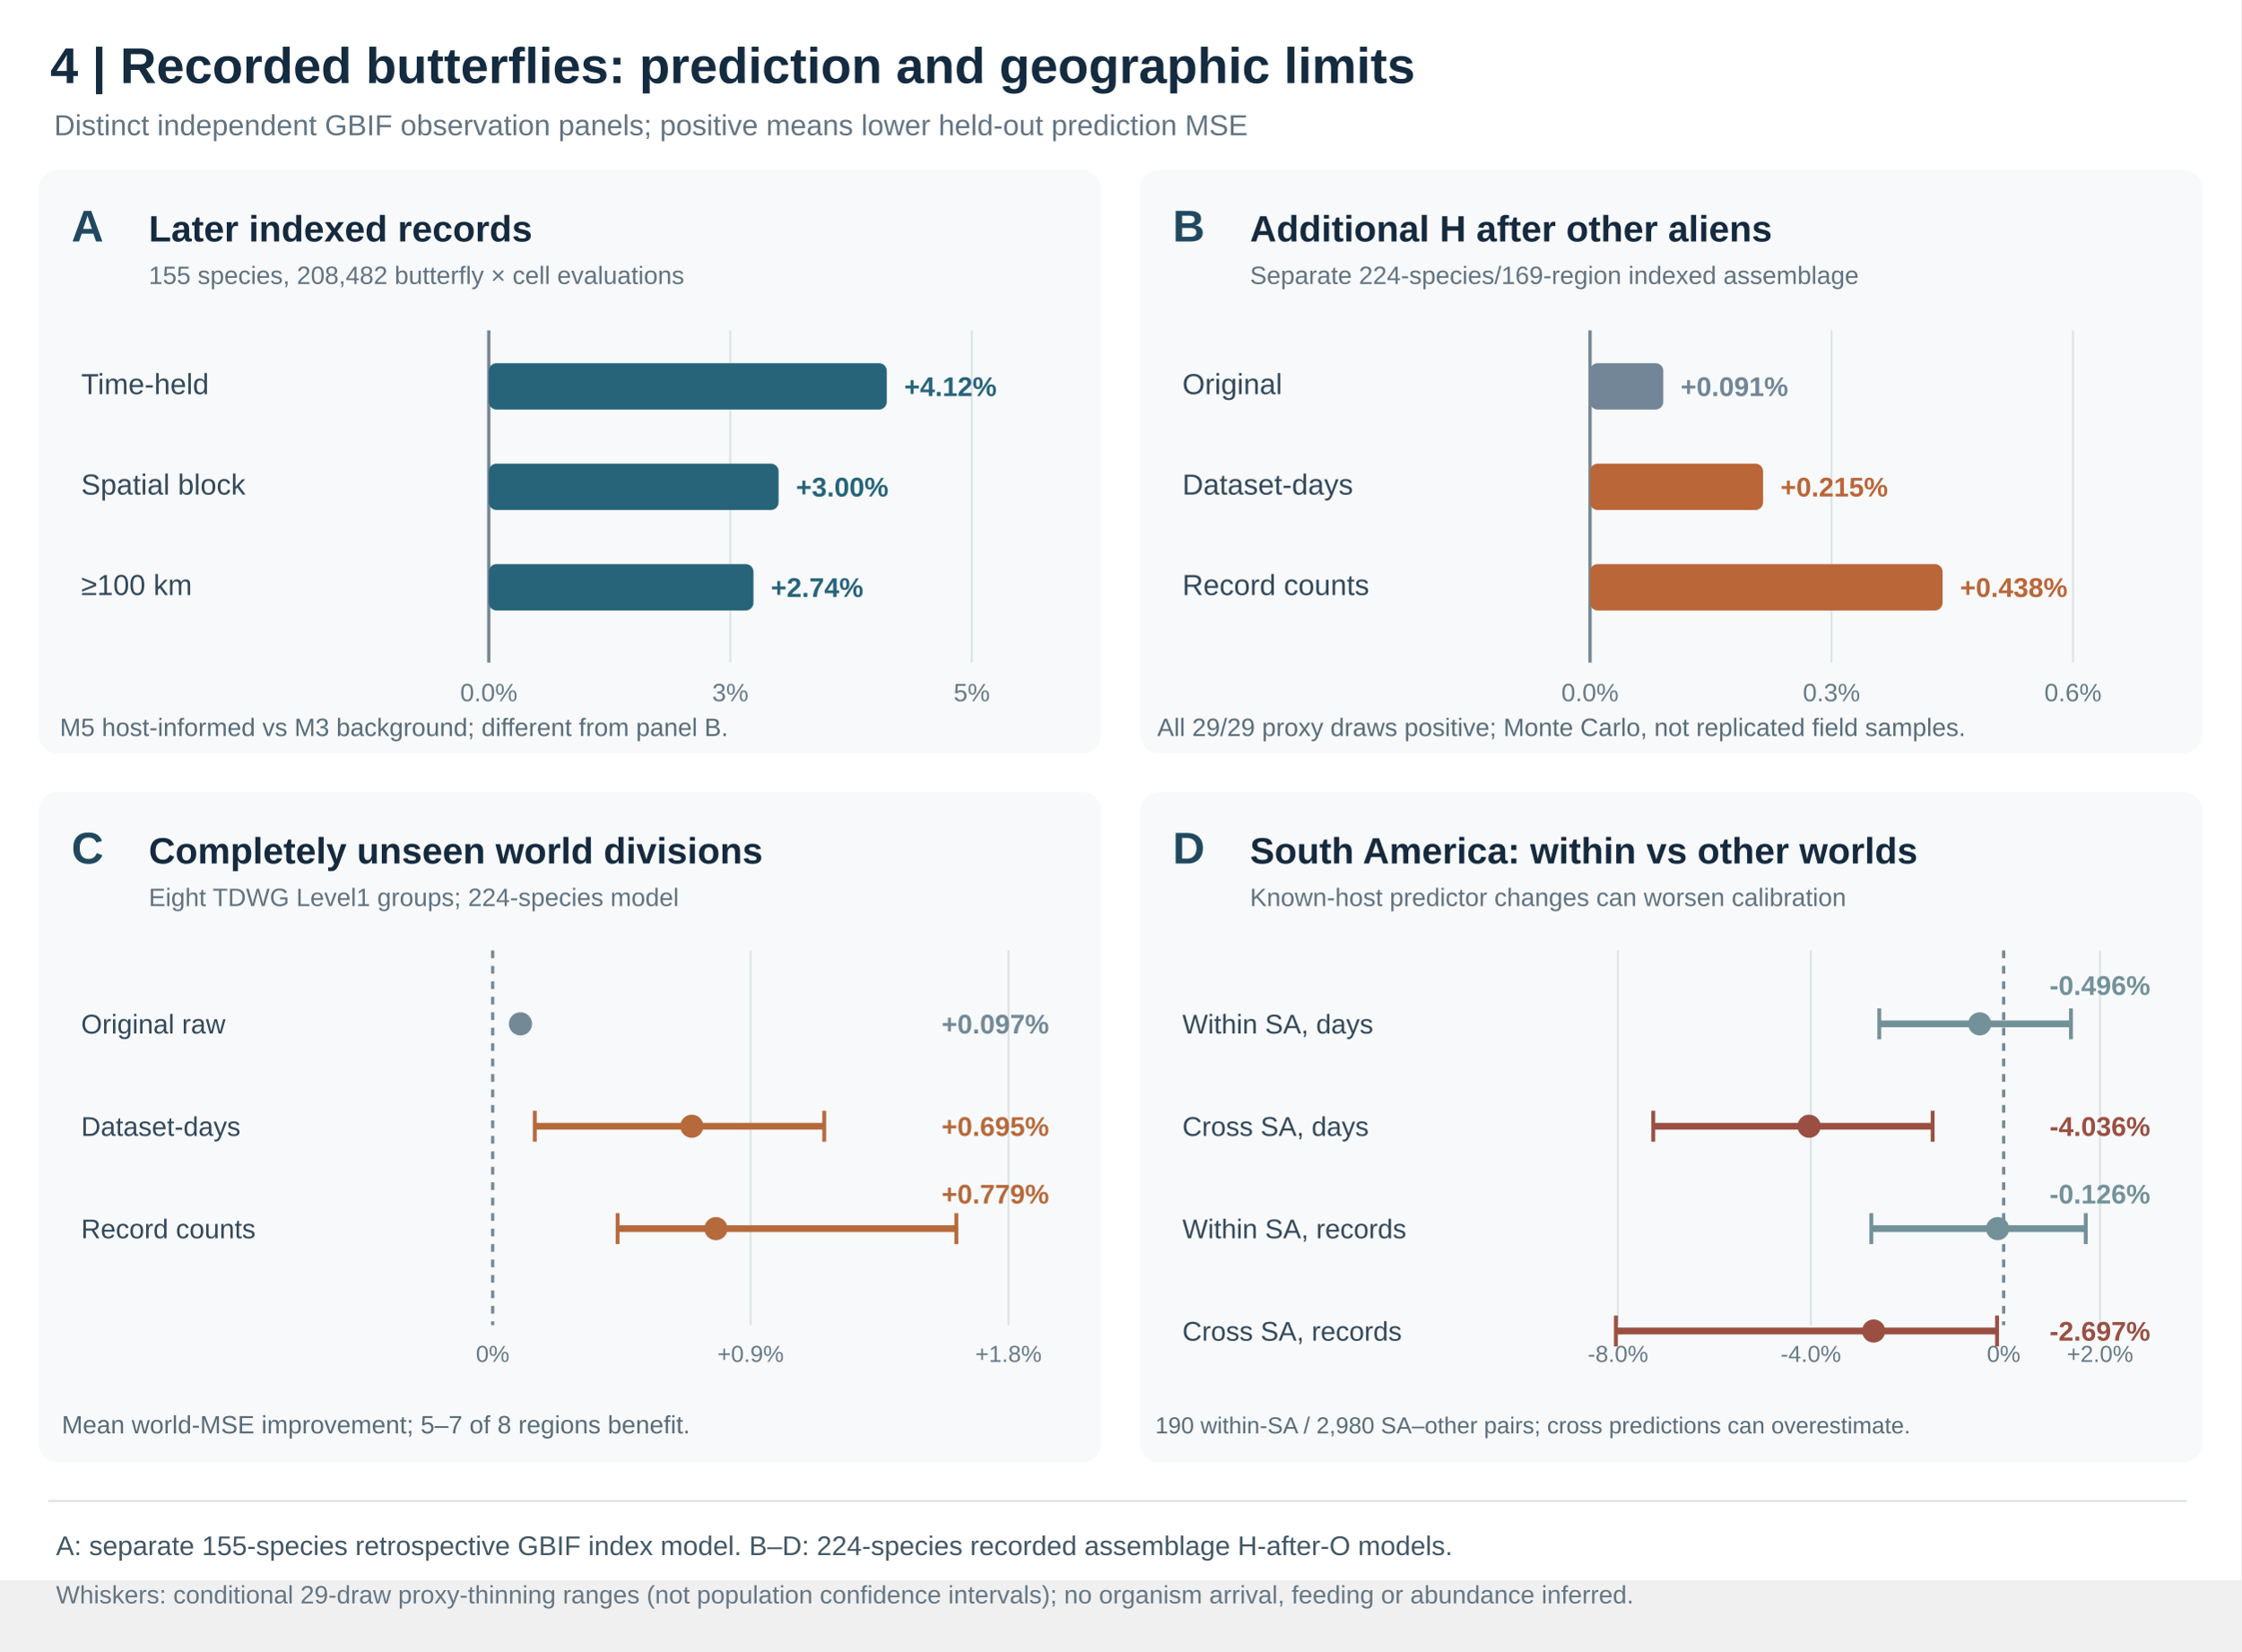
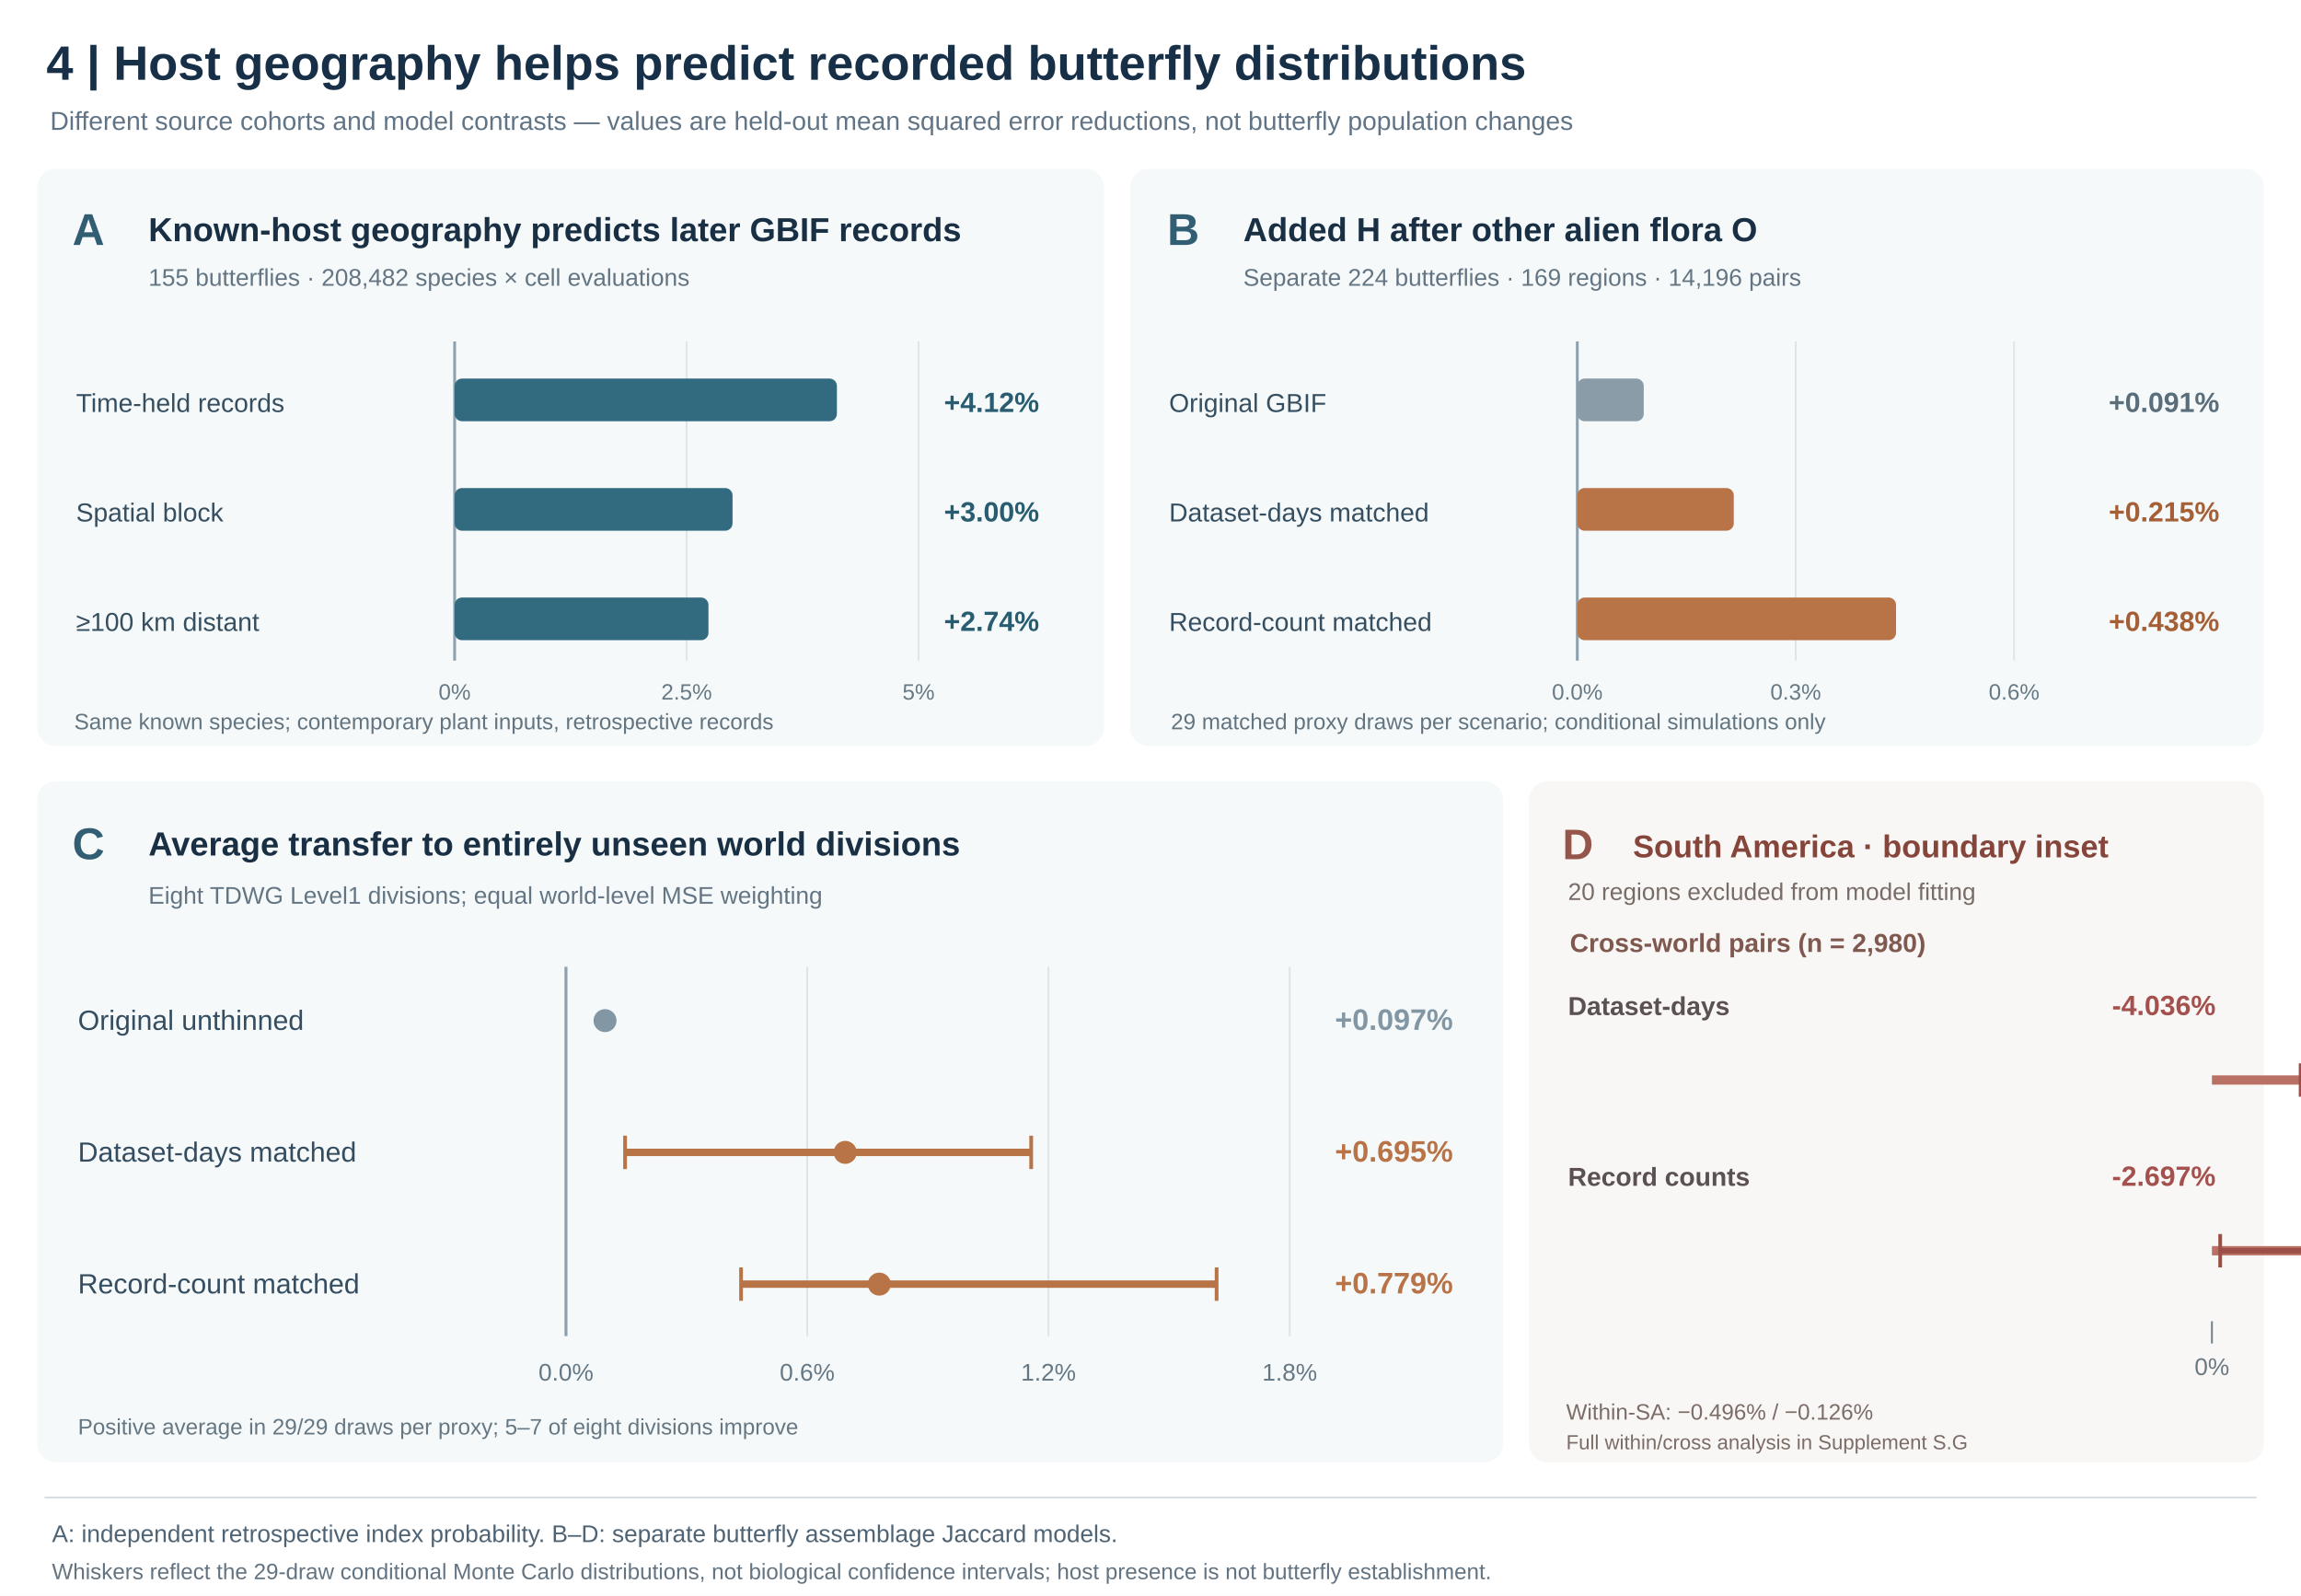
- <svg xmlns="http://www.w3.org/2000/svg" width="1160" height="855" viewBox="0 0 1160 855" role="img" aria-labelledby="title desc">
-   <rect x="0" y="0" width="1160" height="818" rx="0" fill="white" />
-   <text x="26" y="43" text-anchor="start" font-family="Arial,Helvetica,sans-serif" font-size="26" fill="#142b40" font-weight="700">4  |  Recorded butterflies: prediction and geographic limits</text>
-   <text x="28" y="70" text-anchor="start" font-family="Arial,Helvetica,sans-serif" font-size="15" fill="#637482">Distinct independent GBIF observation panels; positive means lower held-out prediction MSE</text>
-   <rect x="20" y="88" width="550" height="302" rx="10" fill="#f7f9fa" />
-   <rect x="590" y="88" width="550" height="302" rx="10" fill="#f7f9fa" />
-   <rect x="20" y="410" width="550" height="347" rx="10" fill="#f7f9fa" />
-   <rect x="590" y="410" width="550" height="347" rx="10" fill="#f7f9fa" />
-   <text x="37" y="125" text-anchor="start" font-family="Arial,Helvetica,sans-serif" font-size="23" fill="#204960" font-weight="700">A</text>
-   <text x="77" y="125" text-anchor="start" font-family="Arial,Helvetica,sans-serif" font-size="19" fill="#152a3e" font-weight="700">Later indexed records</text>
-   <text x="77" y="147" text-anchor="start" font-family="Arial,Helvetica,sans-serif" font-size="13" fill="#617280">155 species, 208,482 butterfly × cell evaluations</text>
-   <text x="607" y="125" text-anchor="start" font-family="Arial,Helvetica,sans-serif" font-size="23" fill="#204960" font-weight="700">B</text>
-   <text x="647" y="125" text-anchor="start" font-family="Arial,Helvetica,sans-serif" font-size="19" fill="#152a3e" font-weight="700">Additional H after other aliens</text>
-   <text x="647" y="147" text-anchor="start" font-family="Arial,Helvetica,sans-serif" font-size="13" fill="#617280">Separate 224-species/169-region indexed assemblage</text>
-   <text x="37" y="447" text-anchor="start" font-family="Arial,Helvetica,sans-serif" font-size="23" fill="#204960" font-weight="700">C</text>
-   <text x="77" y="447" text-anchor="start" font-family="Arial,Helvetica,sans-serif" font-size="19" fill="#152a3e" font-weight="700">Completely unseen world divisions</text>
-   <text x="77" y="469" text-anchor="start" font-family="Arial,Helvetica,sans-serif" font-size="13" fill="#617280">Eight TDWG Level1 groups; 224-species model</text>
-   <text x="607" y="447" text-anchor="start" font-family="Arial,Helvetica,sans-serif" font-size="23" fill="#204960" font-weight="700">D</text>
-   <text x="647" y="447" text-anchor="start" font-family="Arial,Helvetica,sans-serif" font-size="19" fill="#152a3e" font-weight="700">South America: within vs other worlds</text>
-   <text x="647" y="469" text-anchor="start" font-family="Arial,Helvetica,sans-serif" font-size="13" fill="#617280">Known-host predictor changes can worsen calibration</text>
-   <line x1="253" y1="171" x2="253" y2="343" stroke="#758794" stroke-width="1.7" />
-   <text x="253" y="363" text-anchor="middle" font-family="Arial,Helvetica,sans-serif" font-size="13" fill="#667986">0.0%</text>
-   <line x1="378" y1="171" x2="378" y2="343" stroke="#dce3e6" stroke-width="1" />
-   <text x="378" y="363" text-anchor="middle" font-family="Arial,Helvetica,sans-serif" font-size="13" fill="#667986">3%</text>
-   <line x1="503" y1="171" x2="503" y2="343" stroke="#dce3e6" stroke-width="1" />
-   <text x="503" y="363" text-anchor="middle" font-family="Arial,Helvetica,sans-serif" font-size="13" fill="#667986">5%</text>
-   <text x="42" y="204" text-anchor="start" font-family="Arial,Helvetica,sans-serif" font-size="15" fill="#33495b">Time-held</text>
-   <rect x="253" y="188" width="206" height="24" rx="4" fill="#27647a" />
-   <text x="468" y="205" text-anchor="start" font-family="Arial,Helvetica,sans-serif" font-size="14" fill="#27647a" font-weight="700">+4.12%</text>
-   <text x="42" y="256" text-anchor="start" font-family="Arial,Helvetica,sans-serif" font-size="15" fill="#33495b">Spatial block</text>
-   <rect x="253" y="240" width="150" height="24" rx="4" fill="#27647a" />
-   <text x="412" y="257" text-anchor="start" font-family="Arial,Helvetica,sans-serif" font-size="14" fill="#27647a" font-weight="700">+3.00%</text>
-   <text x="42" y="308" text-anchor="start" font-family="Arial,Helvetica,sans-serif" font-size="15" fill="#33495b">≥100 km</text>
-   <rect x="253" y="292" width="137" height="24" rx="4" fill="#27647a" />
-   <text x="399" y="309" text-anchor="start" font-family="Arial,Helvetica,sans-serif" font-size="14" fill="#27647a" font-weight="700">+2.74%</text>
-   <line x1="823" y1="171" x2="823" y2="343" stroke="#758794" stroke-width="1.7" />
-   <text x="823" y="363" text-anchor="middle" font-family="Arial,Helvetica,sans-serif" font-size="13" fill="#667986">0.0%</text>
-   <line x1="948" y1="171" x2="948" y2="343" stroke="#dce3e6" stroke-width="1" />
-   <text x="948" y="363" text-anchor="middle" font-family="Arial,Helvetica,sans-serif" font-size="13" fill="#667986">0.3%</text>
-   <line x1="1073" y1="171" x2="1073" y2="343" stroke="#dce3e6" stroke-width="1" />
-   <text x="1073" y="363" text-anchor="middle" font-family="Arial,Helvetica,sans-serif" font-size="13" fill="#667986">0.6%</text>
-   <text x="612" y="204" text-anchor="start" font-family="Arial,Helvetica,sans-serif" font-size="15" fill="#33495b">Original</text>
-   <rect x="823" y="188" width="37.917" height="24" rx="4" fill="#728697" />
-   <text x="869.917" y="205" text-anchor="start" font-family="Arial,Helvetica,sans-serif" font-size="14" fill="#728697" font-weight="700">+0.091%</text>
-   <text x="612" y="256" text-anchor="start" font-family="Arial,Helvetica,sans-serif" font-size="15" fill="#33495b">Dataset-days</text>
-   <rect x="823" y="240" width="89.583" height="24" rx="4" fill="#ba6639" />
-   <text x="921.583" y="257" text-anchor="start" font-family="Arial,Helvetica,sans-serif" font-size="14" fill="#ba6639" font-weight="700">+0.215%</text>
-   <text x="612" y="308" text-anchor="start" font-family="Arial,Helvetica,sans-serif" font-size="15" fill="#33495b">Record counts</text>
-   <rect x="823" y="292" width="182.5" height="24" rx="4" fill="#ba6639" />
-   <text x="1014.5" y="309" text-anchor="start" font-family="Arial,Helvetica,sans-serif" font-size="14" fill="#ba6639" font-weight="700">+0.438%</text>
-   <text x="31" y="381" text-anchor="start" font-family="Arial,Helvetica,sans-serif" font-size="13" fill="#586c7a">M5 host-informed vs M3 background; different from panel B.</text>
-   <text x="599" y="381" text-anchor="start" font-family="Arial,Helvetica,sans-serif" font-size="13" fill="#586c7a">All 29/29 proxy draws positive; Monte Carlo, not replicated field samples.</text>
-   <line x1="255" y1="492" x2="255" y2="686" stroke="#798994" stroke-width="1.7" stroke-dasharray="4 4" />
-   <text x="255" y="705" text-anchor="middle" font-family="Arial,Helvetica,sans-serif" font-size="12" fill="#667986">0%</text>
-   <line x1="388.5" y1="492" x2="388.5" y2="686" stroke="#dce3e6" stroke-width="1" />
-   <text x="388.5" y="705" text-anchor="middle" font-family="Arial,Helvetica,sans-serif" font-size="12" fill="#667986">+0.9%</text>
-   <line x1="522" y1="492" x2="522" y2="686" stroke="#dce3e6" stroke-width="1" />
-   <text x="522" y="705" text-anchor="middle" font-family="Arial,Helvetica,sans-serif" font-size="12" fill="#667986">+1.8%</text>
-   <text x="42" y="535" text-anchor="start" font-family="Arial,Helvetica,sans-serif" font-size="14" fill="#33485a">Original raw</text>
-   <circle cx="269.388" cy="530" r="6" fill="#738996" />
-   <text x="543" y="535" text-anchor="end" font-family="Arial,Helvetica,sans-serif" font-size="14" fill="#738996" font-weight="700">+0.097%</text>
-   <text x="42" y="588" text-anchor="start" font-family="Arial,Helvetica,sans-serif" font-size="14" fill="#33485a">Dataset-days</text>
-   <line x1="276.805" y1="583" x2="426.622" y2="583" stroke="#b66a3c" stroke-width="3.5" />
-   <line x1="276.805" y1="575" x2="276.805" y2="591" stroke="#b66a3c" stroke-width="2" />
-   <line x1="426.622" y1="575" x2="426.622" y2="591" stroke="#b66a3c" stroke-width="2" />
-   <circle cx="358.092" cy="583" r="6" fill="#b66a3c" />
-   <text x="543" y="588" text-anchor="end" font-family="Arial,Helvetica,sans-serif" font-size="14" fill="#b66a3c" font-weight="700">+0.695%</text>
-   <text x="42" y="641" text-anchor="start" font-family="Arial,Helvetica,sans-serif" font-size="14" fill="#33485a">Record counts</text>
-   <line x1="319.673" y1="636" x2="495.003" y2="636" stroke="#b66a3c" stroke-width="3.5" />
-   <line x1="319.673" y1="628" x2="319.673" y2="644" stroke="#b66a3c" stroke-width="2" />
-   <line x1="495.003" y1="628" x2="495.003" y2="644" stroke="#b66a3c" stroke-width="2" />
-   <circle cx="370.552" cy="636" r="6" fill="#b66a3c" />
-   <text x="543" y="623" text-anchor="end" font-family="Arial,Helvetica,sans-serif" font-size="14" fill="#b66a3c" font-weight="700">+0.779%</text>
-   <line x1="837.477" y1="492" x2="837.477" y2="686" stroke="#dce3e6" stroke-width="1" />
-   <text x="837.477" y="705" text-anchor="middle" font-family="Arial,Helvetica,sans-serif" font-size="12" fill="#667986">-8.0%</text>
-   <line x1="937.29" y1="492" x2="937.29" y2="686" stroke="#dce3e6" stroke-width="1" />
-   <text x="937.29" y="705" text-anchor="middle" font-family="Arial,Helvetica,sans-serif" font-size="12" fill="#667986">-4.0%</text>
-   <line x1="1037.103" y1="492" x2="1037.103" y2="686" stroke="#798994" stroke-width="1.7" stroke-dasharray="4 4" />
-   <text x="1037.103" y="705" text-anchor="middle" font-family="Arial,Helvetica,sans-serif" font-size="12" fill="#667986">0%</text>
-   <line x1="1087.009" y1="492" x2="1087.009" y2="686" stroke="#dce3e6" stroke-width="1" />
-   <text x="1087.009" y="705" text-anchor="middle" font-family="Arial,Helvetica,sans-serif" font-size="12" fill="#667986">+2.0%</text>
-   <text x="612" y="535" text-anchor="start" font-family="Arial,Helvetica,sans-serif" font-size="14" fill="#33485a">Within SA, days</text>
-   <line x1="972.723" y1="530" x2="1071.938" y2="530" stroke="#739199" stroke-width="3.5" />
-   <line x1="972.723" y1="522" x2="972.723" y2="538" stroke="#739199" stroke-width="2" />
-   <line x1="1071.938" y1="522" x2="1071.938" y2="538" stroke="#739199" stroke-width="2" />
-   <circle cx="1024.726" cy="530" r="6" fill="#739199" />
-   <text x="1113" y="515" text-anchor="end" font-family="Arial,Helvetica,sans-serif" font-size="14" fill="#739199" font-weight="700">-0.496%</text>
-   <text x="612" y="588" text-anchor="start" font-family="Arial,Helvetica,sans-serif" font-size="14" fill="#33485a">Cross SA, days</text>
-   <line x1="855.742" y1="583" x2="1000.347" y2="583" stroke="#9a4f42" stroke-width="3.5" />
-   <line x1="855.742" y1="575" x2="855.742" y2="591" stroke="#9a4f42" stroke-width="2" />
-   <line x1="1000.347" y1="575" x2="1000.347" y2="591" stroke="#9a4f42" stroke-width="2" />
-   <circle cx="936.391" cy="583" r="6" fill="#9a4f42" />
-   <text x="1113" y="588" text-anchor="end" font-family="Arial,Helvetica,sans-serif" font-size="14" fill="#9a4f42" font-weight="700">-4.036%</text>
-   <text x="612" y="641" text-anchor="start" font-family="Arial,Helvetica,sans-serif" font-size="14" fill="#33485a">Within SA, records</text>
-   <line x1="968.606" y1="636" x2="1079.598" y2="636" stroke="#739199" stroke-width="3.5" />
-   <line x1="968.606" y1="628" x2="968.606" y2="644" stroke="#739199" stroke-width="2" />
-   <line x1="1079.598" y1="628" x2="1079.598" y2="644" stroke="#739199" stroke-width="2" />
-   <circle cx="1033.959" cy="636" r="6" fill="#739199" />
-   <text x="1113" y="623" text-anchor="end" font-family="Arial,Helvetica,sans-serif" font-size="14" fill="#739199" font-weight="700">-0.126%</text>
-   <text x="612" y="694" text-anchor="start" font-family="Arial,Helvetica,sans-serif" font-size="14" fill="#33485a">Cross SA, records</text>
-   <line x1="836.404" y1="689" x2="1033.684" y2="689" stroke="#9a4f42" stroke-width="3.5" />
-   <line x1="836.404" y1="681" x2="836.404" y2="697" stroke="#9a4f42" stroke-width="2" />
-   <line x1="1033.684" y1="681" x2="1033.684" y2="697" stroke="#9a4f42" stroke-width="2" />
-   <circle cx="969.804" cy="689" r="6" fill="#9a4f42" />
-   <text x="1113" y="694" text-anchor="end" font-family="Arial,Helvetica,sans-serif" font-size="14" fill="#9a4f42" font-weight="700">-2.697%</text>
-   <text x="32" y="742" text-anchor="start" font-family="Arial,Helvetica,sans-serif" font-size="13" fill="#596b78">Mean world-MSE improvement; 5–7 of 8 regions benefit.</text>
-   <text x="598" y="742" text-anchor="start" font-family="Arial,Helvetica,sans-serif" font-size="12" fill="#596b78">190 within-SA / 2,980 SA–other pairs; cross predictions can overestimate.</text>
-   <line x1="25" y1="777" x2="1132" y2="777" stroke="#d9e0e6" stroke-width="1" />
-   <text x="29" y="805" text-anchor="start" font-family="Arial,Helvetica,sans-serif" font-size="14" fill="#425765">A: separate 155-species retrospective GBIF index model. B–D: 224-species recorded assemblage H-after-O models.</text>
-   <text x="29" y="830" text-anchor="start" font-family="Arial,Helvetica,sans-serif" font-size="13" fill="#647684">Whiskers: conditional 29-draw proxy-thinning ranges (not population confidence intervals); no organism arrival, feeding or abundance inferred.</text>
+ <svg xmlns="http://www.w3.org/2000/svg" width="1240" height="860" viewBox="0 0 1240 860" role="img" aria-labelledby="title desc">
+   <rect x="0" y="0" width="1240" height="860" rx="0" fill="#ffffff" />
+   <text x="25" y="43" font-size="26" fill="#173048" text-anchor="start" font-family="Arial,Helvetica,sans-serif" font-weight="700">4  |  Host geography helps predict recorded butterfly distributions</text>
+   <text x="27" y="70" font-size="14" fill="#607486" text-anchor="start" font-family="Arial,Helvetica,sans-serif" font-weight="400">Different source cohorts and model contrasts — values are held-out mean squared error reductions, not butterfly population changes</text>
+   <rect x="20" y="91" width="575" height="311" rx="10" fill="#f6f9fa" />
+   <rect x="609" y="91" width="611" height="311" rx="10" fill="#f6f9fa" />
+   <rect x="20" y="421" width="790" height="367" rx="10" fill="#f6f9fa" />
+   <rect x="824" y="421" width="396" height="367" rx="10" fill="#f9f7f5" />
+   <text x="39" y="132" font-size="24" fill="#315e73" text-anchor="start" font-family="Arial,Helvetica,sans-serif" font-weight="700">A</text>
+   <text x="80" y="130" font-size="18" fill="#192f43" text-anchor="start" font-family="Arial,Helvetica,sans-serif" font-weight="700">Known-host geography predicts later GBIF records</text>
+   <text x="80" y="154" font-size="13" fill="#637583" text-anchor="start" font-family="Arial,Helvetica,sans-serif" font-weight="400">155 butterflies · 208,482 species × cell evaluations</text>
+   <text x="629" y="132" font-size="24" fill="#315e73" text-anchor="start" font-family="Arial,Helvetica,sans-serif" font-weight="700">B</text>
+   <text x="670" y="130" font-size="18" fill="#192f43" text-anchor="start" font-family="Arial,Helvetica,sans-serif" font-weight="700">Added H after other alien flora O</text>
+   <text x="670" y="154" font-size="13" fill="#637583" text-anchor="start" font-family="Arial,Helvetica,sans-serif" font-weight="400">Separate 224 butterflies · 169 regions · 14,196 pairs</text>
+   <text x="39" y="463" font-size="24" fill="#315e73" text-anchor="start" font-family="Arial,Helvetica,sans-serif" font-weight="700">C</text>
+   <text x="80" y="461" font-size="18" fill="#192f43" text-anchor="start" font-family="Arial,Helvetica,sans-serif" font-weight="700">Average transfer to entirely unseen world divisions</text>
+   <text x="80" y="487" font-size="13" fill="#637583" text-anchor="start" font-family="Arial,Helvetica,sans-serif" font-weight="400">Eight TDWG Level1 divisions; equal world-level MSE weighting</text>
+   <text x="842" y="463" font-size="23" fill="#94564a" text-anchor="start" font-family="Arial,Helvetica,sans-serif" font-weight="700">D</text>
+   <text x="880" y="462" font-size="17" fill="#85453b" text-anchor="start" font-family="Arial,Helvetica,sans-serif" font-weight="700">South America · boundary inset</text>
+   <text x="845" y="485" font-size="13" fill="#786c68" text-anchor="start" font-family="Arial,Helvetica,sans-serif" font-weight="400">20 regions excluded from model fitting</text>
+   <line x1="245" y1="184" x2="245" y2="356" stroke="#8ca0ad" stroke-width="1.5" />
+   <text x="245" y="377" font-size="12" fill="#667984" text-anchor="middle" font-family="Arial,Helvetica,sans-serif" font-weight="400">0%</text>
+   <line x1="370" y1="184" x2="370" y2="356" stroke="#dce5e9" stroke-width="1" />
+   <text x="370" y="377" font-size="12" fill="#667984" text-anchor="middle" font-family="Arial,Helvetica,sans-serif" font-weight="400">2.5%</text>
+   <line x1="495" y1="184" x2="495" y2="356" stroke="#dce5e9" stroke-width="1" />
+   <text x="495" y="377" font-size="12" fill="#667984" text-anchor="middle" font-family="Arial,Helvetica,sans-serif" font-weight="400">5%</text>
+   <text x="41" y="222" font-size="14" fill="#354f61" text-anchor="start" font-family="Arial,Helvetica,sans-serif" font-weight="500">Time-held records</text>
+   <rect x="245" y="204" width="206.009" height="23" rx="4" fill="#326a80" />
+   <text x="560" y="222" font-size="15" fill="#285c71" text-anchor="end" font-family="Arial,Helvetica,sans-serif" font-weight="700">+4.12%</text>
+   <text x="41" y="281" font-size="14" fill="#354f61" text-anchor="start" font-family="Arial,Helvetica,sans-serif" font-weight="500">Spatial block</text>
+   <rect x="245" y="263" width="149.76" height="23" rx="4" fill="#326a80" />
+   <text x="560" y="281" font-size="15" fill="#285c71" text-anchor="end" font-family="Arial,Helvetica,sans-serif" font-weight="700">+3.00%</text>
+   <text x="41" y="340" font-size="14" fill="#354f61" text-anchor="start" font-family="Arial,Helvetica,sans-serif" font-weight="500">≥100 km distant</text>
+   <rect x="245" y="322" width="136.783" height="23" rx="4" fill="#326a80" />
+   <text x="560" y="340" font-size="15" fill="#285c71" text-anchor="end" font-family="Arial,Helvetica,sans-serif" font-weight="700">+2.74%</text>
+   <text x="40" y="393" font-size="12" fill="#617480" text-anchor="start" font-family="Arial,Helvetica,sans-serif" font-weight="400">Same known species; contemporary plant inputs, retrospective records</text>
+   <line x1="850" y1="184" x2="850" y2="356" stroke="#8ca0ad" stroke-width="1.5" />
+   <text x="850" y="377" font-size="12" fill="#667984" text-anchor="middle" font-family="Arial,Helvetica,sans-serif" font-weight="400">0.0%</text>
+   <line x1="967.692" y1="184" x2="967.692" y2="356" stroke="#dce5e9" stroke-width="1" />
+   <text x="967.692" y="377" font-size="12" fill="#667984" text-anchor="middle" font-family="Arial,Helvetica,sans-serif" font-weight="400">0.3%</text>
+   <line x1="1085.385" y1="184" x2="1085.385" y2="356" stroke="#dce5e9" stroke-width="1" />
+   <text x="1085.385" y="377" font-size="12" fill="#667984" text-anchor="middle" font-family="Arial,Helvetica,sans-serif" font-weight="400">0.6%</text>
+   <text x="630" y="222" font-size="14" fill="#354f61" text-anchor="start" font-family="Arial,Helvetica,sans-serif" font-weight="500">Original GBIF</text>
+   <rect x="850" y="204" width="35.814" height="23" rx="4" fill="#8a9ca7" />
+   <text x="1196" y="222" font-size="15" fill="#596e7a" text-anchor="end" font-family="Arial,Helvetica,sans-serif" font-weight="700">+0.091%</text>
+   <text x="630" y="281" font-size="14" fill="#354f61" text-anchor="start" font-family="Arial,Helvetica,sans-serif" font-weight="500">Dataset-days matched</text>
+   <rect x="850" y="263" width="84.329" height="23" rx="4" fill="#b87347" />
+   <text x="1196" y="281" font-size="15" fill="#a55f37" text-anchor="end" font-family="Arial,Helvetica,sans-serif" font-weight="700">+0.215%</text>
+   <text x="630" y="340" font-size="14" fill="#354f61" text-anchor="start" font-family="Arial,Helvetica,sans-serif" font-weight="500">Record-count matched</text>
+   <rect x="850" y="322" width="171.765" height="23" rx="4" fill="#b87347" />
+   <text x="1196" y="340" font-size="15" fill="#a55f37" text-anchor="end" font-family="Arial,Helvetica,sans-serif" font-weight="700">+0.438%</text>
+   <text x="631" y="393" font-size="12" fill="#617480" text-anchor="start" font-family="Arial,Helvetica,sans-serif" font-weight="400">29 matched proxy draws per scenario; conditional simulations only</text>
+   <line x1="305" y1="521" x2="305" y2="720" stroke="#8ca0ad" stroke-width="1.6" />
+   <text x="305" y="744" font-size="13" fill="#647784" text-anchor="middle" font-family="Arial,Helvetica,sans-serif" font-weight="400">0.0%</text>
+   <line x1="435" y1="521" x2="435" y2="720" stroke="#dce5e9" stroke-width="1" />
+   <text x="435" y="744" font-size="13" fill="#647784" text-anchor="middle" font-family="Arial,Helvetica,sans-serif" font-weight="400">0.6%</text>
+   <line x1="565" y1="521" x2="565" y2="720" stroke="#dce5e9" stroke-width="1" />
+   <text x="565" y="744" font-size="13" fill="#647784" text-anchor="middle" font-family="Arial,Helvetica,sans-serif" font-weight="400">1.2%</text>
+   <line x1="695" y1="521" x2="695" y2="720" stroke="#dce5e9" stroke-width="1" />
+   <text x="695" y="744" font-size="13" fill="#647784" text-anchor="middle" font-family="Arial,Helvetica,sans-serif" font-weight="400">1.8%</text>
+   <text x="42" y="555" font-size="15" fill="#344d60" text-anchor="start" font-family="Arial,Helvetica,sans-serif" font-weight="500">Original unthinned</text>
+   <circle cx="326.045" cy="550" r="6.2" fill="#8297a3" />
+   <text x="783" y="555" font-size="16" fill="#8297a3" text-anchor="end" font-family="Arial,Helvetica,sans-serif" font-weight="700">+0.097%</text>
+   <text x="42" y="626" font-size="15" fill="#344d60" text-anchor="start" font-family="Arial,Helvetica,sans-serif" font-weight="500">Dataset-days matched</text>
+   <line x1="336.852" y1="621" x2="555.694" y2="621" stroke="#b87347" stroke-width="4" />
+   <line x1="336.852" y1="612" x2="336.852" y2="630" stroke="#b87347" stroke-width="2" />
+   <line x1="555.694" y1="612" x2="555.694" y2="630" stroke="#b87347" stroke-width="2" />
+   <circle cx="455.478" cy="621" r="6.2" fill="#b87347" />
+   <text x="783" y="626" font-size="16" fill="#b87347" text-anchor="end" font-family="Arial,Helvetica,sans-serif" font-weight="700">+0.695%</text>
+   <text x="42" y="697" font-size="15" fill="#344d60" text-anchor="start" font-family="Arial,Helvetica,sans-serif" font-weight="500">Record-count matched</text>
+   <line x1="399.362" y1="692" x2="655.627" y2="692" stroke="#b87347" stroke-width="4" />
+   <line x1="399.362" y1="683" x2="399.362" y2="701" stroke="#b87347" stroke-width="2" />
+   <line x1="655.627" y1="683" x2="655.627" y2="701" stroke="#b87347" stroke-width="2" />
+   <circle cx="473.85" cy="692" r="6.2" fill="#b87347" />
+   <text x="783" y="697" font-size="16" fill="#b87347" text-anchor="end" font-family="Arial,Helvetica,sans-serif" font-weight="700">+0.779%</text>
+   <text x="42" y="773" font-size="12" fill="#657782" text-anchor="start" font-family="Arial,Helvetica,sans-serif" font-weight="400">Positive average in 29/29 draws per proxy; 5–7 of eight divisions improve</text>
+   <text x="846" y="513" font-size="14" fill="#7f584f" text-anchor="start" font-family="Arial,Helvetica,sans-serif" font-weight="700">Cross-world pairs (n = 2,980)</text>
+   <text x="845" y="547" font-size="14" fill="#5c5152" text-anchor="start" font-family="Arial,Helvetica,sans-serif" font-weight="600">Dataset-days</text>
+   <text x="1194" y="547" font-size="15" fill="#a4514e" text-anchor="end" font-family="Arial,Helvetica,sans-serif" font-weight="700">-4.036%</text>
+   <line x1="1192" y1="582" x2="1322.948" y2="582" stroke="#ba7165" stroke-width="5" />
+   <line x1="1427.802" y1="582" x2="1239.806" y2="582" stroke="#9c4f46" stroke-width="3" />
+   <line x1="1427.802" y1="573" x2="1427.802" y2="591" stroke="#9c4f46" stroke-width="2" />
+   <line x1="1239.806" y1="573" x2="1239.806" y2="591" stroke="#9c4f46" stroke-width="2" />
+   <circle cx="1322.948" cy="582" r="6" fill="#9c4f46" />
+   <text x="845" y="639" font-size="14" fill="#5c5152" text-anchor="start" font-family="Arial,Helvetica,sans-serif" font-weight="600">Record counts</text>
+   <text x="1194" y="639" font-size="15" fill="#a4514e" text-anchor="end" font-family="Arial,Helvetica,sans-serif" font-weight="700">-2.697%</text>
+   <line x1="1192" y1="674" x2="1279.495" y2="674" stroke="#ba7165" stroke-width="5" />
+   <line x1="1452.958" y1="674" x2="1196.452" y2="674" stroke="#9c4f46" stroke-width="3" />
+   <line x1="1452.958" y1="665" x2="1452.958" y2="683" stroke="#9c4f46" stroke-width="2" />
+   <line x1="1196.452" y1="665" x2="1196.452" y2="683" stroke="#9c4f46" stroke-width="2" />
+   <circle cx="1279.495" cy="674" r="6" fill="#9c4f46" />
+   <line x1="1451.556" y1="712" x2="1451.556" y2="724" stroke="#70828e" stroke-width="1" />
+   <text x="1451.556" y="741" font-size="13" fill="#697984" text-anchor="middle" font-family="Arial,Helvetica,sans-serif" font-weight="400">-8%</text>
+   <line x1="1321.778" y1="712" x2="1321.778" y2="724" stroke="#70828e" stroke-width="1" />
+   <text x="1321.778" y="741" font-size="13" fill="#697984" text-anchor="middle" font-family="Arial,Helvetica,sans-serif" font-weight="400">-4%</text>
+   <line x1="1192" y1="712" x2="1192" y2="724" stroke="#70828e" stroke-width="1" />
+   <text x="1192" y="741" font-size="13" fill="#697984" text-anchor="middle" font-family="Arial,Helvetica,sans-serif" font-weight="400">0%</text>
+   <text x="844" y="765" font-size="12" fill="#7c6c68" text-anchor="start" font-family="Arial,Helvetica,sans-serif" font-weight="400">Within-SA: −0.496% / −0.126%</text>
+   <text x="844" y="781" font-size="11" fill="#7c6c68" text-anchor="start" font-family="Arial,Helvetica,sans-serif" font-weight="400">Full within/cross analysis in Supplement S.G</text>
+   <line x1="24" y1="807" x2="1216" y2="807" stroke="#d6dee4" stroke-width="1" />
+   <text x="28" y="831" font-size="13" fill="#4e6374" text-anchor="start" font-family="Arial,Helvetica,sans-serif" font-weight="400">A: independent retrospective index probability. B–D: separate butterfly assemblage Jaccard models.</text>
+   <text x="28" y="851" font-size="12" fill="#627382" text-anchor="start" font-family="Arial,Helvetica,sans-serif" font-weight="400">Whiskers reflect the 29-draw conditional Monte Carlo distributions, not biological confidence intervals; host presence is not butterfly establishment.</text>
</svg>
